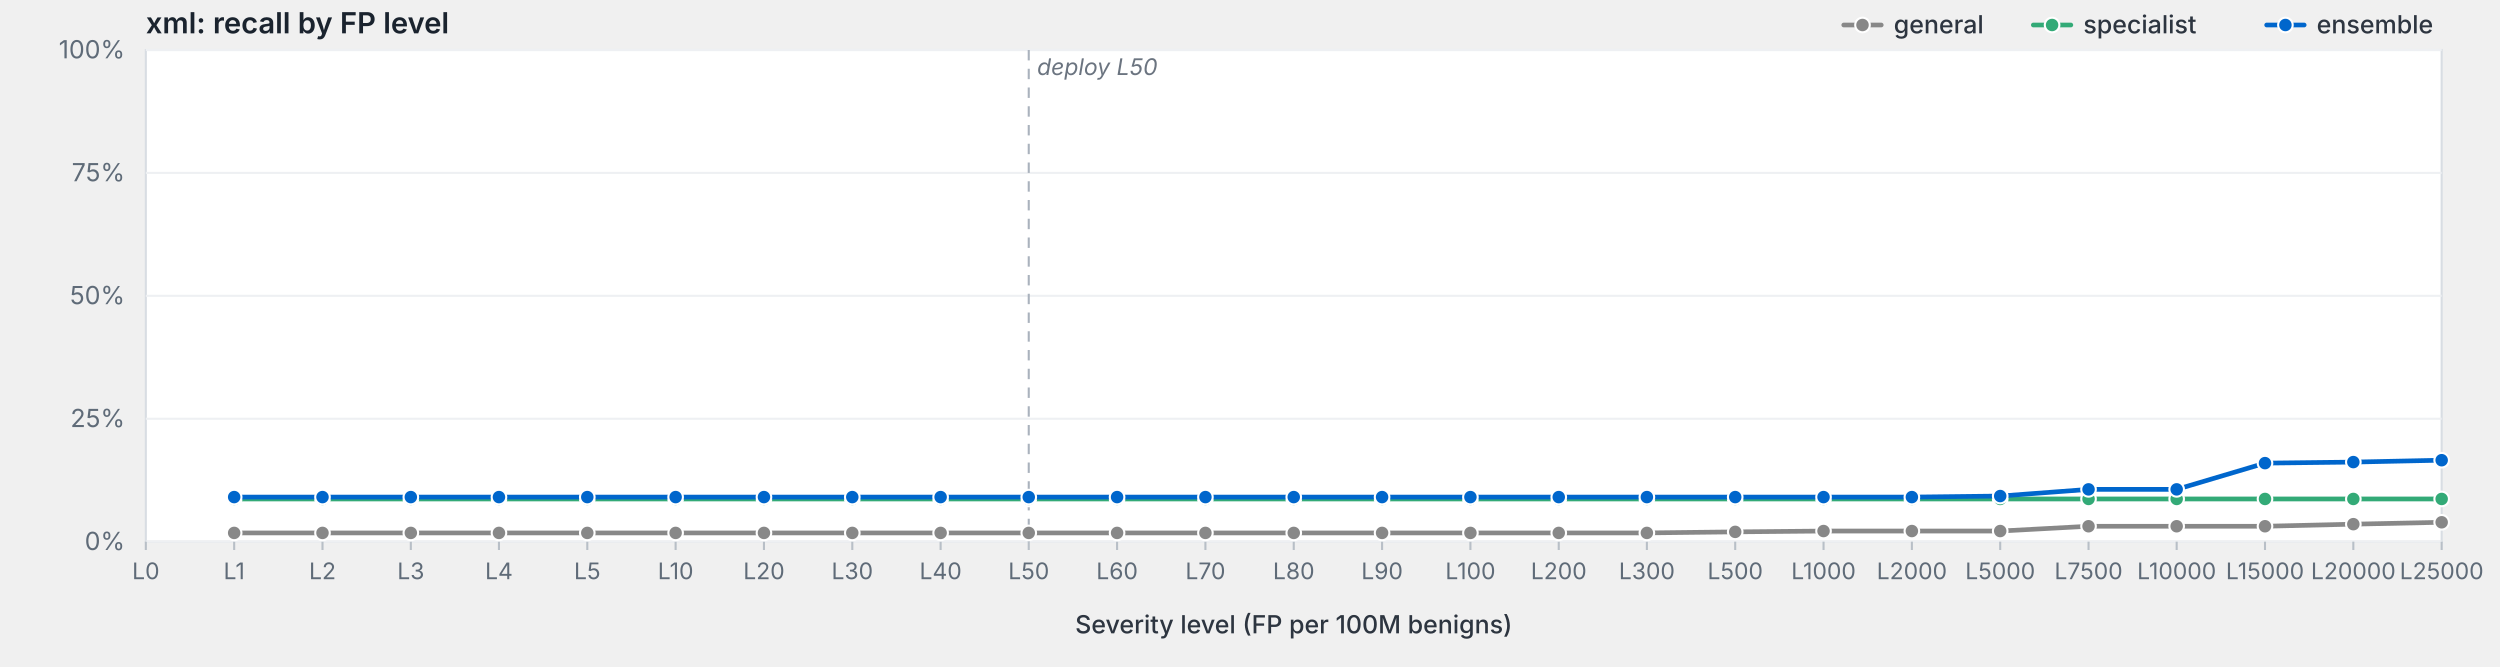
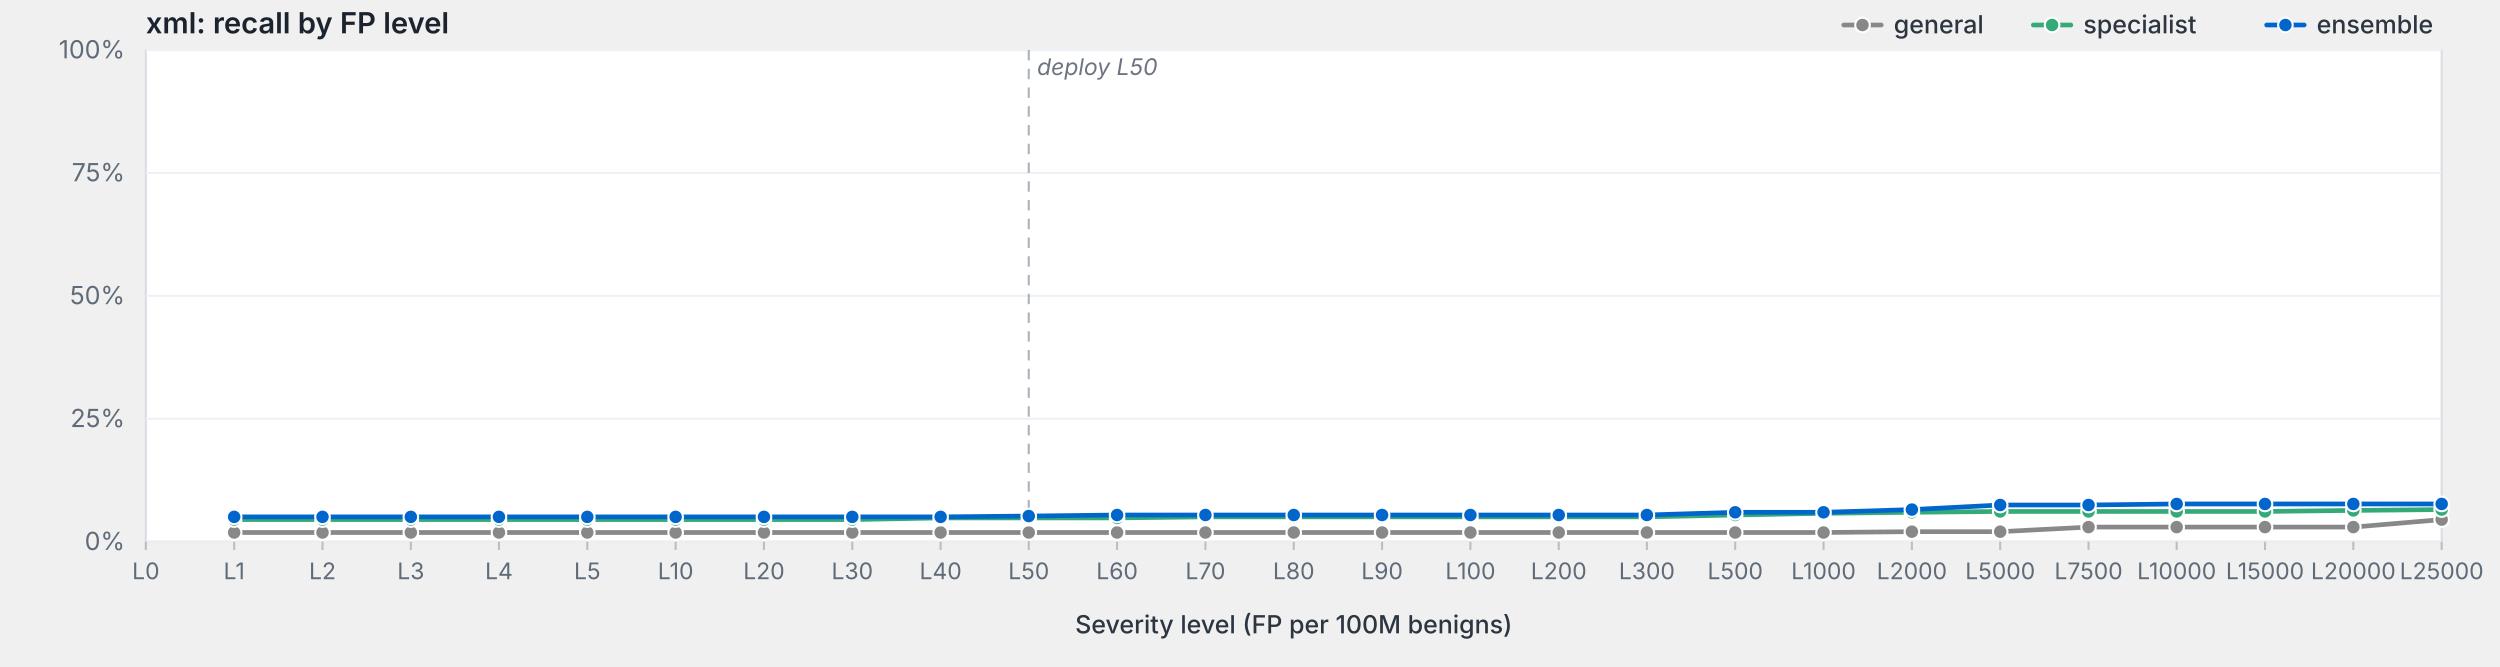
<svg xmlns="http://www.w3.org/2000/svg" viewBox="0 0 1200 320" width="1200" height="320" preserveAspectRatio="xMidYMid meet" role="img" aria-label="xml: recall by FP level">
  <style>svg { background: #fdfdfd; }.frame { fill: #fff; stroke: #d8dde3; stroke-width: 1; }.grid { stroke: #eef0f3; stroke-width: 1; }.tick { stroke: #b8bfc7; stroke-width: 1; }.axis-label { fill: #5f6b78; font-family: -apple-system, BlinkMacSystemFont, "Segoe UI", system-ui, sans-serif; font-size: 12px; }.x-label { fill: #5f6b78; font-family: -apple-system, BlinkMacSystemFont, "Segoe UI", system-ui, sans-serif; font-size: 11px; }.axis-title { fill: #2d3540; font-family: -apple-system, BlinkMacSystemFont, "Segoe UI", system-ui, sans-serif; font-size: 12px; font-weight: 500; }.title { fill: #1a232e; font-family: -apple-system, BlinkMacSystemFont, "Segoe UI", system-ui, sans-serif; font-size: 14px; font-weight: 600; }.deploy-marker { stroke: #aab2bd; stroke-width: 1; stroke-dasharray: 5,4; }.deploy-label { fill: #6b7480; font-family: -apple-system, BlinkMacSystemFont, "Segoe UI", system-ui, sans-serif; font-size: 11px; font-style: italic; }.curve { fill: none; stroke-width: 2.25; stroke-linejoin: round; stroke-linecap: round; }.marker { stroke: #fff; stroke-width: 1; }.legend-text { fill: #2d3540; font-family: -apple-system, BlinkMacSystemFont, "Segoe UI", system-ui, sans-serif; font-size: 12px; font-weight: 500; }</style>
  <text class="title" x="70" y="16">xml: recall by FP level</text>
  <rect class="frame" x="70" y="24" width="1102" height="236" />
  <line class="grid" x1="70" y1="260.0" x2="1172" y2="260.0" />
  <text class="axis-label" x="60" y="264.0" text-anchor="end">0%</text>
  <line class="grid" x1="70" y1="201.0" x2="1172" y2="201.0" />
  <text class="axis-label" x="60" y="205.0" text-anchor="end">25%</text>
  <line class="grid" x1="70" y1="142.0" x2="1172" y2="142.0" />
  <text class="axis-label" x="60" y="146.0" text-anchor="end">50%</text>
  <line class="grid" x1="70" y1="83.0" x2="1172" y2="83.0" />
  <text class="axis-label" x="60" y="87.0" text-anchor="end">75%</text>
  <line class="grid" x1="70" y1="24.0" x2="1172" y2="24.0" />
  <text class="axis-label" x="60" y="28.0" text-anchor="end">100%</text>
  <line class="deploy-marker" x1="493.8" y1="24" x2="493.8" y2="260" />
  <text class="deploy-label" x="497.8" y="36" text-anchor="start">deploy L50</text>
  <line class="tick" x1="70.0" y1="260" x2="70.0" y2="264" />
  <text class="x-label" x="70.0" y="278" text-anchor="middle">L0</text>
  <line class="tick" x1="112.4" y1="260" x2="112.4" y2="264" />
  <text class="x-label" x="112.4" y="278" text-anchor="middle">L1</text>
  <line class="tick" x1="154.8" y1="260" x2="154.8" y2="264" />
  <text class="x-label" x="154.8" y="278" text-anchor="middle">L2</text>
  <line class="tick" x1="197.2" y1="260" x2="197.2" y2="264" />
  <text class="x-label" x="197.2" y="278" text-anchor="middle">L3</text>
  <line class="tick" x1="239.5" y1="260" x2="239.5" y2="264" />
  <text class="x-label" x="239.5" y="278" text-anchor="middle">L4</text>
  <line class="tick" x1="281.9" y1="260" x2="281.9" y2="264" />
  <text class="x-label" x="281.9" y="278" text-anchor="middle">L5</text>
  <line class="tick" x1="324.3" y1="260" x2="324.3" y2="264" />
  <text class="x-label" x="324.3" y="278" text-anchor="middle">L10</text>
  <line class="tick" x1="366.7" y1="260" x2="366.7" y2="264" />
  <text class="x-label" x="366.7" y="278" text-anchor="middle">L20</text>
  <line class="tick" x1="409.1" y1="260" x2="409.1" y2="264" />
  <text class="x-label" x="409.1" y="278" text-anchor="middle">L30</text>
  <line class="tick" x1="451.5" y1="260" x2="451.5" y2="264" />
  <text class="x-label" x="451.5" y="278" text-anchor="middle">L40</text>
  <line class="tick" x1="493.8" y1="260" x2="493.8" y2="264" />
  <text class="x-label" x="493.8" y="278" text-anchor="middle">L50</text>
  <line class="tick" x1="536.2" y1="260" x2="536.2" y2="264" />
  <text class="x-label" x="536.2" y="278" text-anchor="middle">L60</text>
  <line class="tick" x1="578.6" y1="260" x2="578.6" y2="264" />
  <text class="x-label" x="578.6" y="278" text-anchor="middle">L70</text>
  <line class="tick" x1="621.0" y1="260" x2="621.0" y2="264" />
  <text class="x-label" x="621.0" y="278" text-anchor="middle">L80</text>
  <line class="tick" x1="663.4" y1="260" x2="663.4" y2="264" />
  <text class="x-label" x="663.4" y="278" text-anchor="middle">L90</text>
  <line class="tick" x1="705.8" y1="260" x2="705.8" y2="264" />
  <text class="x-label" x="705.8" y="278" text-anchor="middle">L100</text>
  <line class="tick" x1="748.2" y1="260" x2="748.2" y2="264" />
  <text class="x-label" x="748.2" y="278" text-anchor="middle">L200</text>
  <line class="tick" x1="790.5" y1="260" x2="790.5" y2="264" />
  <text class="x-label" x="790.5" y="278" text-anchor="middle">L300</text>
  <line class="tick" x1="832.9" y1="260" x2="832.9" y2="264" />
  <text class="x-label" x="832.9" y="278" text-anchor="middle">L500</text>
  <line class="tick" x1="875.3" y1="260" x2="875.3" y2="264" />
  <text class="x-label" x="875.3" y="278" text-anchor="middle">L1000</text>
  <line class="tick" x1="917.7" y1="260" x2="917.7" y2="264" />
  <text class="x-label" x="917.7" y="278" text-anchor="middle">L2000</text>
  <line class="tick" x1="960.1" y1="260" x2="960.1" y2="264" />
  <text class="x-label" x="960.1" y="278" text-anchor="middle">L5000</text>
  <line class="tick" x1="1002.5" y1="260" x2="1002.5" y2="264" />
  <text class="x-label" x="1002.5" y="278" text-anchor="middle">L7500</text>
  <line class="tick" x1="1044.8" y1="260" x2="1044.8" y2="264" />
  <text class="x-label" x="1044.8" y="278" text-anchor="middle">L10000</text>
  <line class="tick" x1="1087.2" y1="260" x2="1087.2" y2="264" />
  <text class="x-label" x="1087.2" y="278" text-anchor="middle">L15000</text>
  <line class="tick" x1="1129.6" y1="260" x2="1129.6" y2="264" />
  <text class="x-label" x="1129.6" y="278" text-anchor="middle">L20000</text>
  <line class="tick" x1="1172.0" y1="260" x2="1172.0" y2="264" />
  <text class="x-label" x="1172.0" y="278" text-anchor="middle">L25000</text>
  <text class="axis-title" x="621.0" y="304" text-anchor="middle">Severity level (FP per 100M benigns)</text>
-   <path class="curve" d="M112.4,255.8 L154.8,255.8 L197.2,255.8 L239.5,255.8 L281.9,255.8 L324.3,255.8 L366.7,255.8 L409.1,255.8 L451.5,255.8 L493.8,255.8 L536.2,255.8 L578.6,255.8 L621.0,255.8 L663.4,255.8 L705.8,255.8 L748.2,255.8 L790.5,255.8 L832.9,255.3 L875.3,254.9 L917.7,254.9 L960.1,254.9 L1002.5,252.6 L1044.8,252.6 L1087.2,252.6 L1129.6,251.6 L1172.0,250.7" stroke="#888" />
-   <circle class="marker" cx="112.4" cy="255.8" r="3.5" fill="#888" />
-   <circle class="marker" cx="154.8" cy="255.8" r="3.5" fill="#888" />
-   <circle class="marker" cx="197.2" cy="255.8" r="3.5" fill="#888" />
-   <circle class="marker" cx="239.5" cy="255.8" r="3.5" fill="#888" />
-   <circle class="marker" cx="281.9" cy="255.8" r="3.5" fill="#888" />
-   <circle class="marker" cx="324.3" cy="255.8" r="3.5" fill="#888" />
-   <circle class="marker" cx="366.7" cy="255.8" r="3.5" fill="#888" />
-   <circle class="marker" cx="409.1" cy="255.8" r="3.5" fill="#888" />
-   <circle class="marker" cx="451.5" cy="255.8" r="3.5" fill="#888" />
-   <circle class="marker" cx="493.8" cy="255.8" r="3.5" fill="#888" />
-   <circle class="marker" cx="536.2" cy="255.8" r="3.5" fill="#888" />
-   <circle class="marker" cx="578.6" cy="255.8" r="3.5" fill="#888" />
-   <circle class="marker" cx="621.0" cy="255.8" r="3.5" fill="#888" />
-   <circle class="marker" cx="663.4" cy="255.8" r="3.5" fill="#888" />
-   <circle class="marker" cx="705.8" cy="255.8" r="3.5" fill="#888" />
-   <circle class="marker" cx="748.2" cy="255.8" r="3.5" fill="#888" />
-   <circle class="marker" cx="790.5" cy="255.8" r="3.5" fill="#888" />
-   <circle class="marker" cx="832.9" cy="255.3" r="3.5" fill="#888" />
-   <circle class="marker" cx="875.3" cy="254.9" r="3.5" fill="#888" />
-   <circle class="marker" cx="917.7" cy="254.9" r="3.5" fill="#888" />
-   <circle class="marker" cx="960.1" cy="254.9" r="3.5" fill="#888" />
-   <circle class="marker" cx="1002.5" cy="252.6" r="3.5" fill="#888" />
-   <circle class="marker" cx="1044.8" cy="252.6" r="3.5" fill="#888" />
-   <circle class="marker" cx="1087.2" cy="252.6" r="3.5" fill="#888" />
-   <circle class="marker" cx="1129.6" cy="251.6" r="3.5" fill="#888" />
-   <circle class="marker" cx="1172.0" cy="250.7" r="3.5" fill="#888" />
-   <path class="curve" d="M112.4,239.5 L154.8,239.5 L197.2,239.5 L239.5,239.5 L281.9,239.5 L324.3,239.5 L366.7,239.5 L409.1,239.5 L451.5,239.5 L493.8,239.5 L536.2,239.5 L578.6,239.5 L621.0,239.5 L663.4,239.5 L705.8,239.5 L748.2,239.5 L790.5,239.5 L832.9,239.5 L875.3,239.5 L917.7,239.5 L960.1,239.5 L1002.5,239.5 L1044.8,239.5 L1087.2,239.5 L1129.6,239.5 L1172.0,239.5" stroke="#3a7" />
-   <circle class="marker" cx="112.4" cy="239.5" r="3.5" fill="#3a7" />
-   <circle class="marker" cx="154.8" cy="239.5" r="3.5" fill="#3a7" />
-   <circle class="marker" cx="197.2" cy="239.5" r="3.5" fill="#3a7" />
-   <circle class="marker" cx="239.5" cy="239.5" r="3.5" fill="#3a7" />
-   <circle class="marker" cx="281.9" cy="239.5" r="3.5" fill="#3a7" />
-   <circle class="marker" cx="324.3" cy="239.5" r="3.5" fill="#3a7" />
-   <circle class="marker" cx="366.7" cy="239.5" r="3.5" fill="#3a7" />
-   <circle class="marker" cx="409.1" cy="239.5" r="3.5" fill="#3a7" />
-   <circle class="marker" cx="451.5" cy="239.5" r="3.5" fill="#3a7" />
-   <circle class="marker" cx="493.8" cy="239.5" r="3.5" fill="#3a7" />
-   <circle class="marker" cx="536.2" cy="239.5" r="3.5" fill="#3a7" />
-   <circle class="marker" cx="578.6" cy="239.5" r="3.5" fill="#3a7" />
-   <circle class="marker" cx="621.0" cy="239.5" r="3.5" fill="#3a7" />
-   <circle class="marker" cx="663.4" cy="239.5" r="3.5" fill="#3a7" />
-   <circle class="marker" cx="705.8" cy="239.5" r="3.5" fill="#3a7" />
-   <circle class="marker" cx="748.2" cy="239.5" r="3.5" fill="#3a7" />
-   <circle class="marker" cx="790.5" cy="239.5" r="3.5" fill="#3a7" />
-   <circle class="marker" cx="832.9" cy="239.5" r="3.5" fill="#3a7" />
-   <circle class="marker" cx="875.3" cy="239.5" r="3.5" fill="#3a7" />
-   <circle class="marker" cx="917.7" cy="239.5" r="3.5" fill="#3a7" />
-   <circle class="marker" cx="960.1" cy="239.5" r="3.5" fill="#3a7" />
-   <circle class="marker" cx="1002.5" cy="239.5" r="3.5" fill="#3a7" />
-   <circle class="marker" cx="1044.8" cy="239.5" r="3.5" fill="#3a7" />
-   <circle class="marker" cx="1087.2" cy="239.5" r="3.5" fill="#3a7" />
-   <circle class="marker" cx="1129.6" cy="239.5" r="3.5" fill="#3a7" />
-   <circle class="marker" cx="1172.0" cy="239.5" r="3.5" fill="#3a7" />
-   <path class="curve" d="M112.4,238.6 L154.8,238.6 L197.2,238.6 L239.5,238.6 L281.9,238.6 L324.3,238.6 L366.7,238.6 L409.1,238.6 L451.5,238.6 L493.8,238.6 L536.2,238.6 L578.6,238.6 L621.0,238.6 L663.4,238.6 L705.8,238.6 L748.2,238.6 L790.5,238.6 L832.9,238.6 L875.3,238.6 L917.7,238.6 L960.1,238.1 L1002.5,234.9 L1044.8,234.9 L1087.2,222.3 L1129.6,221.8 L1172.0,220.9" stroke="#06c" />
-   <circle class="marker" cx="112.4" cy="238.6" r="3.5" fill="#06c" />
-   <circle class="marker" cx="154.8" cy="238.6" r="3.5" fill="#06c" />
-   <circle class="marker" cx="197.2" cy="238.6" r="3.5" fill="#06c" />
-   <circle class="marker" cx="239.5" cy="238.6" r="3.5" fill="#06c" />
-   <circle class="marker" cx="281.9" cy="238.6" r="3.5" fill="#06c" />
-   <circle class="marker" cx="324.3" cy="238.6" r="3.5" fill="#06c" />
-   <circle class="marker" cx="366.7" cy="238.6" r="3.5" fill="#06c" />
-   <circle class="marker" cx="409.1" cy="238.6" r="3.5" fill="#06c" />
-   <circle class="marker" cx="451.5" cy="238.6" r="3.5" fill="#06c" />
-   <circle class="marker" cx="493.8" cy="238.6" r="3.5" fill="#06c" />
-   <circle class="marker" cx="536.2" cy="238.6" r="3.5" fill="#06c" />
-   <circle class="marker" cx="578.6" cy="238.6" r="3.5" fill="#06c" />
-   <circle class="marker" cx="621.0" cy="238.6" r="3.5" fill="#06c" />
-   <circle class="marker" cx="663.4" cy="238.6" r="3.5" fill="#06c" />
-   <circle class="marker" cx="705.8" cy="238.6" r="3.5" fill="#06c" />
-   <circle class="marker" cx="748.2" cy="238.6" r="3.5" fill="#06c" />
-   <circle class="marker" cx="790.5" cy="238.6" r="3.5" fill="#06c" />
-   <circle class="marker" cx="832.9" cy="238.6" r="3.5" fill="#06c" />
-   <circle class="marker" cx="875.3" cy="238.6" r="3.5" fill="#06c" />
-   <circle class="marker" cx="917.7" cy="238.6" r="3.5" fill="#06c" />
-   <circle class="marker" cx="960.1" cy="238.1" r="3.5" fill="#06c" />
-   <circle class="marker" cx="1002.5" cy="234.9" r="3.5" fill="#06c" />
-   <circle class="marker" cx="1044.8" cy="234.9" r="3.5" fill="#06c" />
-   <circle class="marker" cx="1087.2" cy="222.3" r="3.5" fill="#06c" />
-   <circle class="marker" cx="1129.6" cy="221.8" r="3.5" fill="#06c" />
-   <circle class="marker" cx="1172.0" cy="220.9" r="3.5" fill="#06c" />
+   <path class="curve" d="M112.4,255.6 L154.8,255.6 L197.2,255.6 L239.5,255.6 L281.9,255.6 L324.3,255.6 L366.7,255.6 L409.1,255.6 L451.5,255.6 L493.8,255.6 L536.2,255.6 L578.6,255.6 L621.0,255.6 L663.4,255.6 L705.8,255.6 L748.2,255.6 L790.5,255.6 L832.9,255.6 L875.3,255.6 L917.7,255.2 L960.1,255.2 L1002.5,253.0 L1044.8,253.0 L1087.2,253.0 L1129.6,253.0 L1172.0,249.4" stroke="#888" />
+   <circle class="marker" cx="112.4" cy="255.6" r="3.5" fill="#888" />
+   <circle class="marker" cx="154.8" cy="255.6" r="3.5" fill="#888" />
+   <circle class="marker" cx="197.2" cy="255.6" r="3.5" fill="#888" />
+   <circle class="marker" cx="239.5" cy="255.6" r="3.5" fill="#888" />
+   <circle class="marker" cx="281.9" cy="255.6" r="3.5" fill="#888" />
+   <circle class="marker" cx="324.3" cy="255.6" r="3.5" fill="#888" />
+   <circle class="marker" cx="366.7" cy="255.6" r="3.5" fill="#888" />
+   <circle class="marker" cx="409.1" cy="255.6" r="3.5" fill="#888" />
+   <circle class="marker" cx="451.5" cy="255.6" r="3.5" fill="#888" />
+   <circle class="marker" cx="493.8" cy="255.6" r="3.5" fill="#888" />
+   <circle class="marker" cx="536.2" cy="255.6" r="3.5" fill="#888" />
+   <circle class="marker" cx="578.6" cy="255.6" r="3.5" fill="#888" />
+   <circle class="marker" cx="621.0" cy="255.6" r="3.5" fill="#888" />
+   <circle class="marker" cx="663.4" cy="255.6" r="3.5" fill="#888" />
+   <circle class="marker" cx="705.8" cy="255.6" r="3.5" fill="#888" />
+   <circle class="marker" cx="748.2" cy="255.6" r="3.5" fill="#888" />
+   <circle class="marker" cx="790.5" cy="255.6" r="3.5" fill="#888" />
+   <circle class="marker" cx="832.9" cy="255.6" r="3.5" fill="#888" />
+   <circle class="marker" cx="875.3" cy="255.6" r="3.5" fill="#888" />
+   <circle class="marker" cx="917.7" cy="255.2" r="3.5" fill="#888" />
+   <circle class="marker" cx="960.1" cy="255.2" r="3.5" fill="#888" />
+   <circle class="marker" cx="1002.5" cy="253.0" r="3.5" fill="#888" />
+   <circle class="marker" cx="1044.8" cy="253.0" r="3.5" fill="#888" />
+   <circle class="marker" cx="1087.2" cy="253.0" r="3.5" fill="#888" />
+   <circle class="marker" cx="1129.6" cy="253.0" r="3.5" fill="#888" />
+   <circle class="marker" cx="1172.0" cy="249.4" r="3.5" fill="#888" />
+   <path class="curve" d="M112.4,249.4 L154.8,249.4 L197.2,249.4 L239.5,249.4 L281.9,249.4 L324.3,249.4 L366.7,249.4 L409.1,249.4 L451.5,248.6 L493.8,248.6 L536.2,248.6 L578.6,248.1 L621.0,248.1 L663.4,248.1 L705.8,248.1 L748.2,248.1 L790.5,248.1 L832.9,247.2 L875.3,246.4 L917.7,245.9 L960.1,245.5 L1002.5,245.5 L1044.8,245.5 L1087.2,245.5 L1129.6,245.0 L1172.0,244.6" stroke="#3a7" />
+   <circle class="marker" cx="112.4" cy="249.4" r="3.5" fill="#3a7" />
+   <circle class="marker" cx="154.8" cy="249.4" r="3.5" fill="#3a7" />
+   <circle class="marker" cx="197.2" cy="249.4" r="3.5" fill="#3a7" />
+   <circle class="marker" cx="239.5" cy="249.4" r="3.5" fill="#3a7" />
+   <circle class="marker" cx="281.9" cy="249.4" r="3.5" fill="#3a7" />
+   <circle class="marker" cx="324.3" cy="249.4" r="3.5" fill="#3a7" />
+   <circle class="marker" cx="366.7" cy="249.4" r="3.5" fill="#3a7" />
+   <circle class="marker" cx="409.1" cy="249.4" r="3.5" fill="#3a7" />
+   <circle class="marker" cx="451.5" cy="248.6" r="3.5" fill="#3a7" />
+   <circle class="marker" cx="493.8" cy="248.6" r="3.5" fill="#3a7" />
+   <circle class="marker" cx="536.2" cy="248.6" r="3.5" fill="#3a7" />
+   <circle class="marker" cx="578.6" cy="248.1" r="3.5" fill="#3a7" />
+   <circle class="marker" cx="621.0" cy="248.1" r="3.5" fill="#3a7" />
+   <circle class="marker" cx="663.4" cy="248.1" r="3.5" fill="#3a7" />
+   <circle class="marker" cx="705.8" cy="248.1" r="3.5" fill="#3a7" />
+   <circle class="marker" cx="748.2" cy="248.1" r="3.5" fill="#3a7" />
+   <circle class="marker" cx="790.5" cy="248.1" r="3.5" fill="#3a7" />
+   <circle class="marker" cx="832.9" cy="247.2" r="3.5" fill="#3a7" />
+   <circle class="marker" cx="875.3" cy="246.4" r="3.5" fill="#3a7" />
+   <circle class="marker" cx="917.7" cy="245.9" r="3.5" fill="#3a7" />
+   <circle class="marker" cx="960.1" cy="245.5" r="3.5" fill="#3a7" />
+   <circle class="marker" cx="1002.5" cy="245.5" r="3.5" fill="#3a7" />
+   <circle class="marker" cx="1044.8" cy="245.5" r="3.5" fill="#3a7" />
+   <circle class="marker" cx="1087.2" cy="245.5" r="3.5" fill="#3a7" />
+   <circle class="marker" cx="1129.6" cy="245.0" r="3.5" fill="#3a7" />
+   <circle class="marker" cx="1172.0" cy="244.6" r="3.5" fill="#3a7" />
+   <path class="curve" d="M112.4,248.1 L154.8,248.1 L197.2,248.1 L239.5,248.1 L281.9,248.1 L324.3,248.1 L366.7,248.1 L409.1,248.1 L451.5,248.1 L493.8,247.7 L536.2,247.2 L578.6,247.2 L621.0,247.2 L663.4,247.2 L705.8,247.2 L748.2,247.2 L790.5,247.2 L832.9,245.9 L875.3,245.9 L917.7,244.6 L960.1,242.4 L1002.5,242.4 L1044.8,241.9 L1087.2,241.9 L1129.6,241.9 L1172.0,241.9" stroke="#06c" />
+   <circle class="marker" cx="112.4" cy="248.1" r="3.5" fill="#06c" />
+   <circle class="marker" cx="154.8" cy="248.1" r="3.5" fill="#06c" />
+   <circle class="marker" cx="197.2" cy="248.1" r="3.5" fill="#06c" />
+   <circle class="marker" cx="239.5" cy="248.1" r="3.5" fill="#06c" />
+   <circle class="marker" cx="281.9" cy="248.1" r="3.5" fill="#06c" />
+   <circle class="marker" cx="324.3" cy="248.1" r="3.5" fill="#06c" />
+   <circle class="marker" cx="366.7" cy="248.1" r="3.5" fill="#06c" />
+   <circle class="marker" cx="409.1" cy="248.1" r="3.5" fill="#06c" />
+   <circle class="marker" cx="451.5" cy="248.1" r="3.5" fill="#06c" />
+   <circle class="marker" cx="493.8" cy="247.7" r="3.5" fill="#06c" />
+   <circle class="marker" cx="536.2" cy="247.2" r="3.5" fill="#06c" />
+   <circle class="marker" cx="578.6" cy="247.2" r="3.5" fill="#06c" />
+   <circle class="marker" cx="621.0" cy="247.2" r="3.5" fill="#06c" />
+   <circle class="marker" cx="663.4" cy="247.2" r="3.5" fill="#06c" />
+   <circle class="marker" cx="705.8" cy="247.2" r="3.5" fill="#06c" />
+   <circle class="marker" cx="748.2" cy="247.2" r="3.5" fill="#06c" />
+   <circle class="marker" cx="790.5" cy="247.2" r="3.5" fill="#06c" />
+   <circle class="marker" cx="832.9" cy="245.9" r="3.5" fill="#06c" />
+   <circle class="marker" cx="875.3" cy="245.9" r="3.5" fill="#06c" />
+   <circle class="marker" cx="917.7" cy="244.6" r="3.5" fill="#06c" />
+   <circle class="marker" cx="960.1" cy="242.4" r="3.5" fill="#06c" />
+   <circle class="marker" cx="1002.5" cy="242.4" r="3.5" fill="#06c" />
+   <circle class="marker" cx="1044.8" cy="241.9" r="3.5" fill="#06c" />
+   <circle class="marker" cx="1087.2" cy="241.9" r="3.5" fill="#06c" />
+   <circle class="marker" cx="1129.6" cy="241.9" r="3.5" fill="#06c" />
+   <circle class="marker" cx="1172.0" cy="241.9" r="3.5" fill="#06c" />
  <line x1="1088.0" y1="12.0" x2="1106.0" y2="12.0" stroke="#06c" stroke-width="2.25" stroke-linecap="round" />
  <circle cx="1097.0" cy="12.0" r="3.5" fill="#06c" stroke="#fff" stroke-width="1" />
  <text class="legend-text" x="1112.0" y="16.0">ensemble</text>
  <line x1="976.0" y1="12.0" x2="994.0" y2="12.0" stroke="#3a7" stroke-width="2.25" stroke-linecap="round" />
  <circle cx="985.0" cy="12.0" r="3.5" fill="#3a7" stroke="#fff" stroke-width="1" />
  <text class="legend-text" x="1000.0" y="16.0">specialist</text>
  <line x1="885.0" y1="12.0" x2="903.0" y2="12.0" stroke="#888" stroke-width="2.25" stroke-linecap="round" />
  <circle cx="894.0" cy="12.0" r="3.5" fill="#888" stroke="#fff" stroke-width="1" />
  <text class="legend-text" x="909.0" y="16.0">general</text>
</svg>
